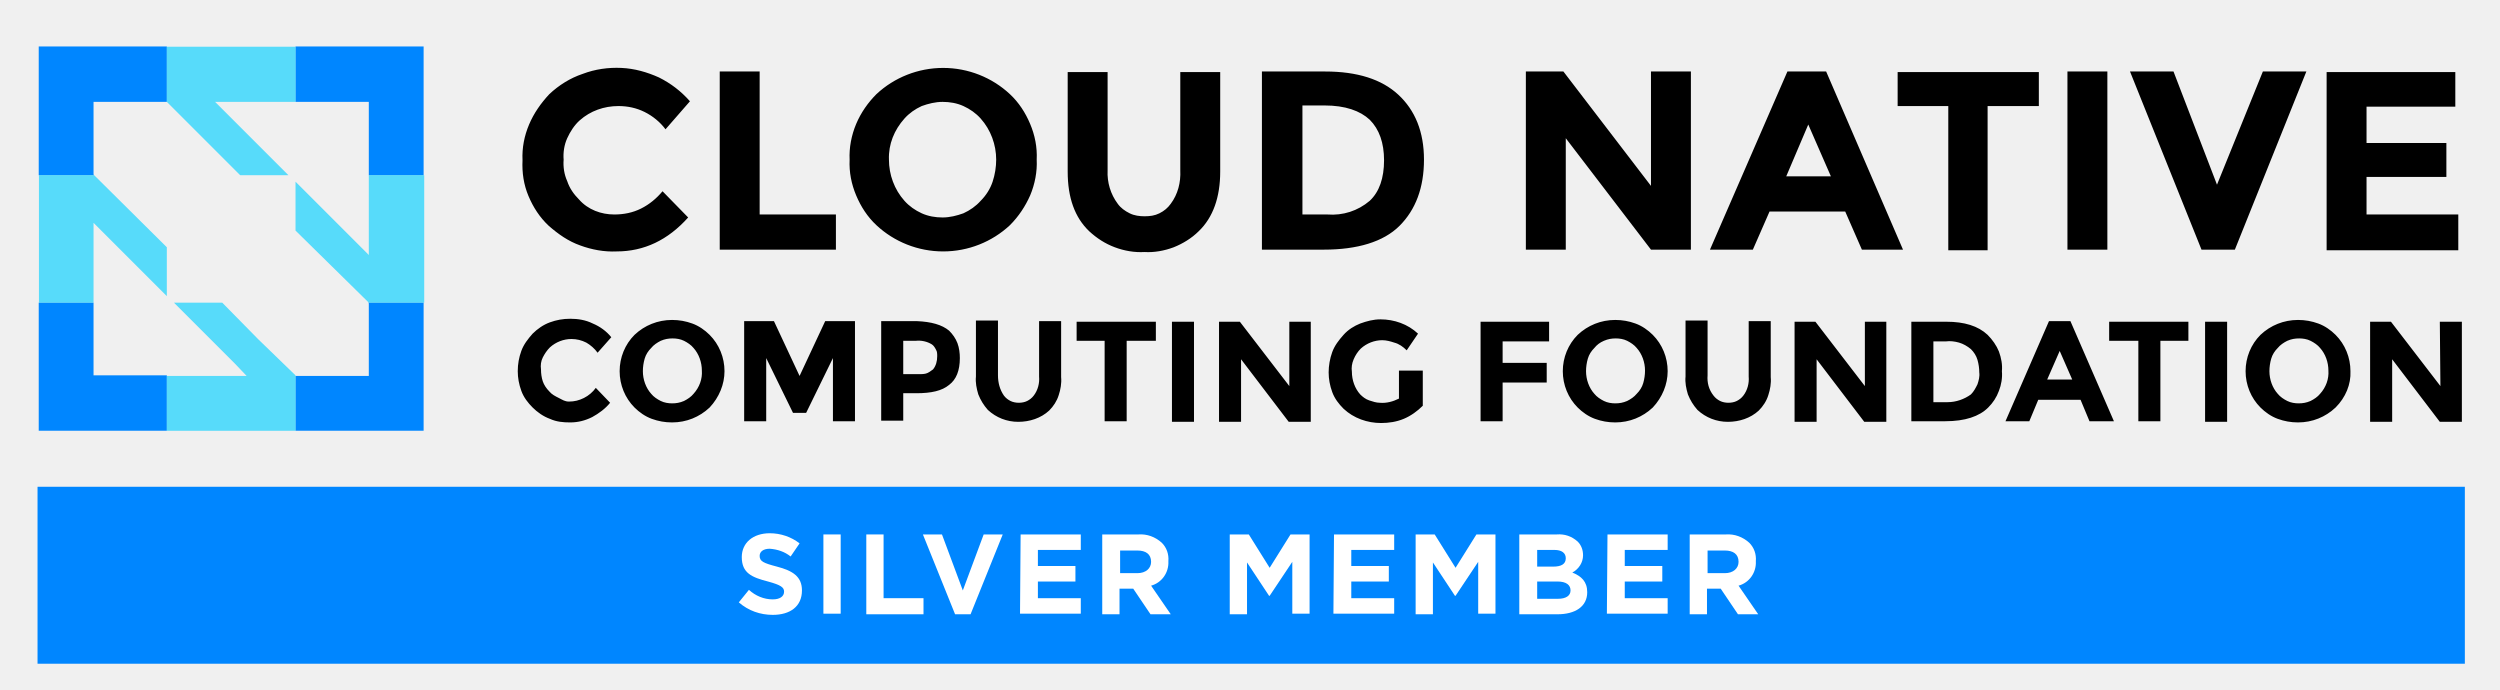
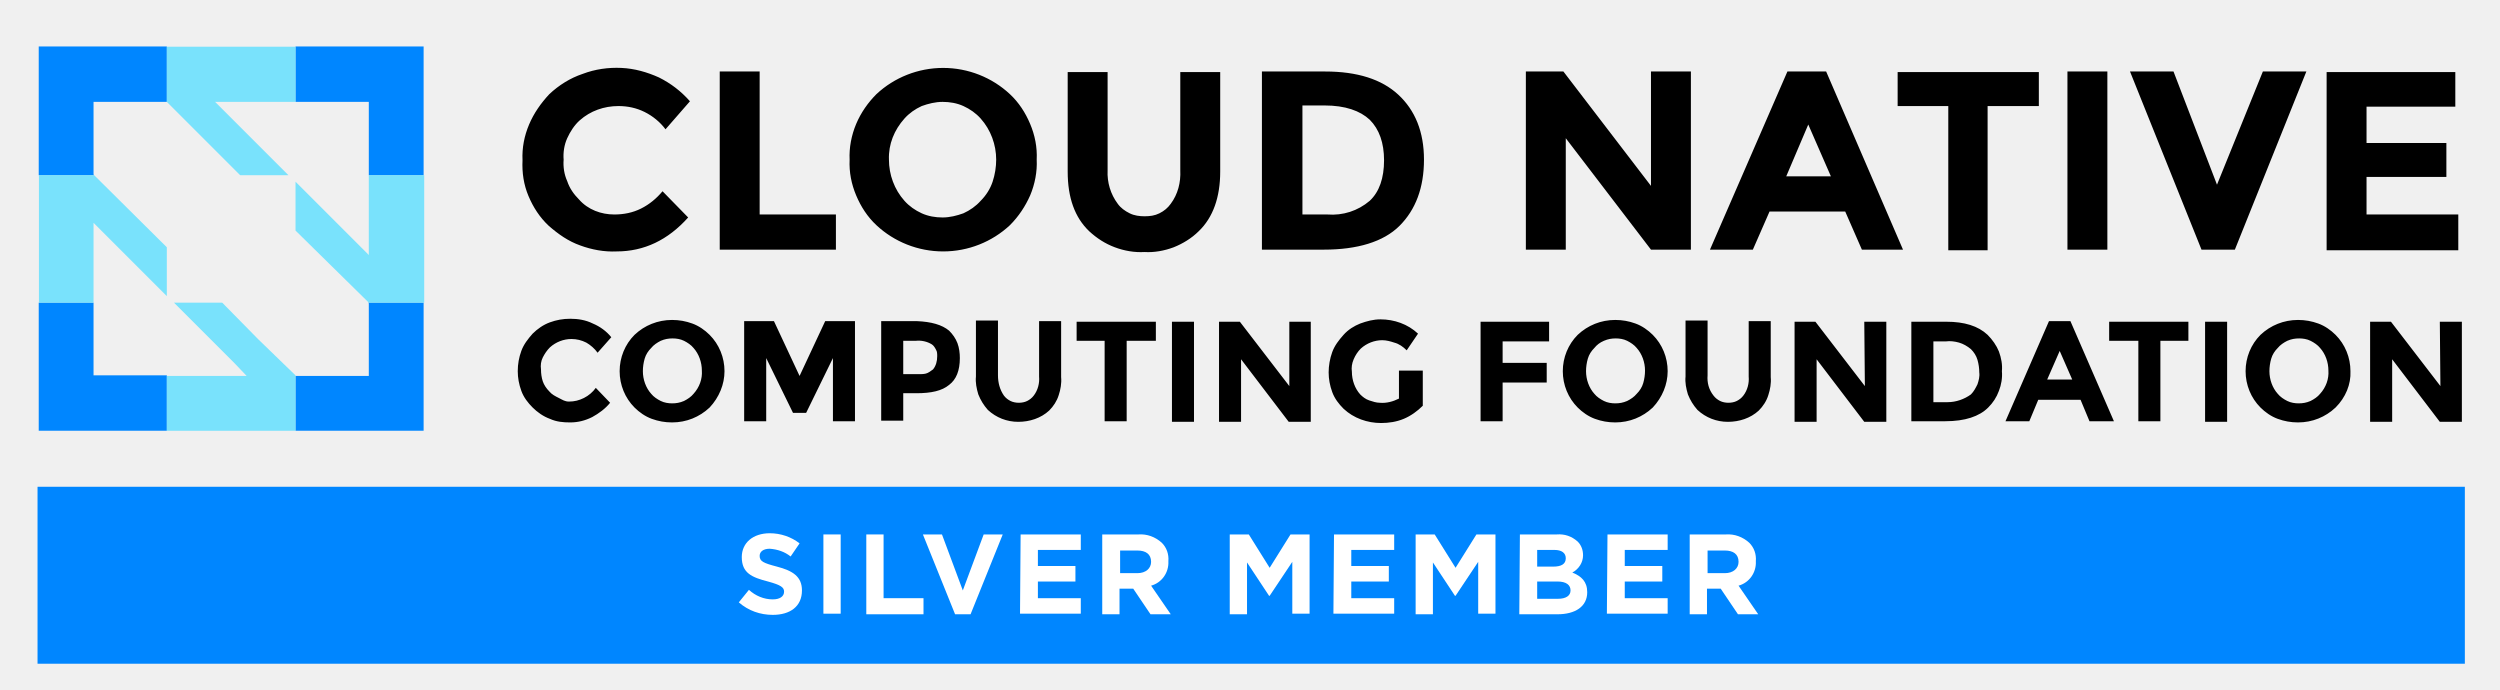
<svg xmlns="http://www.w3.org/2000/svg" xmlns:xlink="http://www.w3.org/1999/xlink" version="1.1" id="Layer_1" x="0px" y="0px" viewBox="0 0 419.6 115.8" style="enable-background:new 0 0 419.6 115.8;" xml:space="preserve">
  <style type="text/css">
	.st0{fill:#0086FF;}
	.st1{fill:#FFFFFF;}
- 	.st2{clip-path:url(#SVGID_00000083066189558888501130000011770138357611045819_);}
- 	.st3{opacity:0.8;}
- 	.st4{opacity:0.8;fill:#00CEFF;enable-background:new    ;}
+ 	.st2{clip-path:url(#SVGID_00000090978904931842240640000017035429451101235867_);}
+ 	.st3{opacity:0.8;fill:#5BDFFF;enable-background:new    ;}
</style>
  <rect x="6.3" y="81.7" class="st0" width="407.4" height="29.7" />
-   <path class="st1" d="M124,101.1l1.7-2.1c1.1,1,2.5,1.6,4,1.6c1.2,0,1.9-0.5,1.9-1.3v0c0-0.7-0.5-1.1-2.7-1.7  c-2.7-0.7-4.4-1.4-4.4-4.1v0c0-2.4,1.9-4,4.7-4c1.8,0,3.6,0.6,5,1.7l-1.5,2.2c-1-0.8-2.2-1.2-3.5-1.3c-1.1,0-1.7,0.5-1.7,1.2v0  c0,0.9,0.6,1.2,2.9,1.8c2.7,0.7,4.2,1.7,4.2,4v0c0,2.7-2,4.1-4.9,4.1C127.6,103.2,125.6,102.5,124,101.1z" />
+   <path class="st1" d="M124,101.1l1.7-2.1c1.1,1,2.5,1.6,4,1.6c1.2,0,1.9-0.5,1.9-1.3l0,0c0-0.7-0.5-1.1-2.7-1.7  c-2.7-0.7-4.4-1.4-4.4-4.1l0,0c0-2.4,1.9-4,4.7-4c1.8,0,3.6,0.6,5,1.7l-1.5,2.2c-1-0.8-2.2-1.2-3.5-1.3c-1.1,0-1.7,0.5-1.7,1.2l0,0  c0,0.9,0.6,1.2,2.9,1.8c2.7,0.7,4.2,1.7,4.2,4l0,0c0,2.7-2,4.1-4.9,4.1C127.6,103.2,125.6,102.5,124,101.1z" />
  <path class="st1" d="M138.2,89.7h2.9V103h-2.9V89.7z" />
-   <path class="st1" d="M145.4,89.7h2.9v10.7h6.7v2.7h-9.6V89.7z" />
+   <path class="st1" d="M145.4,89.7h2.9v10.7h6.7v2.7h-9.6L145.4,89.7L145.4,89.7z" />
  <path class="st1" d="M154.9,89.7h3.2l3.5,9.4l3.5-9.4h3.2l-5.4,13.4h-2.6L154.9,89.7z" />
  <path class="st1" d="M171.3,89.7h10.1v2.6h-7.2V95h6.3v2.6h-6.3v2.8h7.2v2.6h-10.2L171.3,89.7z" />
-   <path class="st1" d="M185,89.7h6.1c1.4-0.1,2.8,0.4,3.9,1.4c0.8,0.8,1.2,1.9,1.1,3.1v0c0.1,1.9-1.1,3.6-2.9,4.1l3.3,4.8h-3.4  l-2.9-4.3h-2.3v4.3H185L185,89.7z M190.9,96.2c1.4,0,2.3-0.8,2.3-1.9v0c0-1.3-0.9-1.9-2.3-1.9h-2.9v3.8L190.9,96.2z" />
+   <path class="st1" d="M185,89.7h6.1c1.4-0.1,2.8,0.4,3.9,1.4c0.8,0.8,1.2,1.9,1.1,3.1l0,0c0.1,1.9-1.1,3.6-2.9,4.1l3.3,4.8h-3.4  l-2.9-4.3h-2.3v4.3H185V89.7z M190.9,96.2c1.4,0,2.3-0.8,2.3-1.9l0,0c0-1.3-0.9-1.9-2.3-1.9H188v3.8H190.9z" />
  <path class="st1" d="M206.4,89.7h3.2l3.5,5.6l3.5-5.6h3.2V103h-2.9v-8.7l-3.8,5.7H213l-3.7-5.6v8.7h-2.9L206.4,89.7z" />
  <path class="st1" d="M223.9,89.7H234v2.6h-7.2V95h6.3v2.6h-6.3v2.8h7.2v2.6h-10.2L223.9,89.7z" />
-   <path class="st1" d="M237.6,89.7h3.2l3.5,5.6l3.5-5.6h3.2V103h-2.9v-8.7l-3.8,5.7h-0.1l-3.7-5.6v8.7h-2.9L237.6,89.7z" />
-   <path class="st1" d="M255.1,89.7h6.2c1.3-0.1,2.5,0.3,3.5,1.2c0.6,0.6,0.9,1.4,0.9,2.3v0c0,1.2-0.7,2.3-1.8,2.9  c1.5,0.6,2.5,1.5,2.5,3.3v0c0,2.4-2,3.7-5,3.7h-6.4V89.7z M260.7,95.1c1.3,0,2.1-0.4,2.1-1.4v0c0-0.9-0.7-1.4-1.9-1.4H258v2.8  L260.7,95.1z M261.5,100.5c1.3,0,2.1-0.5,2.1-1.4v0c0-0.9-0.7-1.5-2.2-1.5H258v2.9H261.5z" />
+   <path class="st1" d="M237.6,89.7h3.2l3.5,5.6l3.5-5.6h3.2V103h-2.9v-8.7l-3.8,5.7h-0.1l-3.7-5.6v8.7h-2.9V89.7z" />
+   <path class="st1" d="M255.1,89.7h6.2c1.3-0.1,2.5,0.3,3.5,1.2c0.6,0.6,0.9,1.4,0.9,2.3l0,0c0,1.2-0.7,2.3-1.8,2.9  c1.5,0.6,2.5,1.5,2.5,3.3l0,0c0,2.4-2,3.7-5,3.7H255L255.1,89.7L255.1,89.7z M260.7,95.1c1.3,0,2.1-0.4,2.1-1.4l0,0  c0-0.9-0.7-1.4-1.9-1.4H258v2.8H260.7z M261.5,100.5c1.3,0,2.1-0.5,2.1-1.4l0,0c0-0.9-0.7-1.5-2.2-1.5H258v2.9H261.5z" />
  <path class="st1" d="M269.8,89.7h10.1v2.6h-7.2V95h6.3v2.6h-6.3v2.8h7.2v2.6h-10.2L269.8,89.7z" />
-   <path class="st1" d="M283.6,89.7h6.1c1.4-0.1,2.8,0.4,3.9,1.4c0.8,0.8,1.2,1.9,1.1,3.1v0c0.1,1.9-1.1,3.6-2.9,4.1l3.3,4.8h-3.4  l-2.9-4.3h-2.3v4.3h-2.9V89.7z M289.5,96.2c1.4,0,2.3-0.8,2.3-1.9v0c0-1.3-0.9-1.9-2.3-1.9h-2.9v3.8L289.5,96.2z" />
+   <path class="st1" d="M283.6,89.7h6.1c1.4-0.1,2.8,0.4,3.9,1.4c0.8,0.8,1.2,1.9,1.1,3.1l0,0c0.1,1.9-1.1,3.6-2.9,4.1l3.3,4.8h-3.4  l-2.9-4.3h-2.3v4.3h-2.9L283.6,89.7L283.6,89.7z M289.5,96.2c1.4,0,2.3-0.8,2.3-1.9l0,0c0-1.3-0.9-1.9-2.3-1.9h-2.9v3.8H289.5z" />
  <g>
    <g>
-       <defs>
-         <rect id="SVGID_1_" x="6.5" y="7.8" width="406.7" height="64.5" />
-       </defs>
-       <clipPath id="SVGID_00000010295296317917625980000004529587151441020322_">
-         <use xlink:href="#SVGID_1_" style="overflow:visible;" />
-       </clipPath>
-       <g style="clip-path:url(#SVGID_00000010295296317917625980000004529587151441020322_);">
-         <path d="M103.1,36c1.6,0,3.1-0.3,4.5-1c1.4-0.7,2.6-1.7,3.6-2.9l4.3,4.4c-3.4,3.8-7.4,5.7-12,5.7c-2.1,0.1-4.2-0.3-6.1-1     c-2-0.7-3.7-1.9-5.3-3.3c-1.5-1.4-2.6-3.1-3.4-5c-0.8-1.9-1.1-3.9-1-6c-0.1-2.1,0.3-4.1,1.1-6c0.8-1.9,2-3.6,3.4-5.1     c1.6-1.5,3.5-2.7,5.6-3.4c2.1-0.8,4.3-1.1,6.5-1c2.2,0.1,4.3,0.7,6.3,1.6c2,1,3.7,2.3,5.2,4l-4.1,4.7c-0.9-1.2-2.1-2.2-3.5-2.9     c-1.4-0.7-2.9-1-4.4-1c-2.4,0-4.7,0.8-6.5,2.4c-0.9,0.8-1.6,1.9-2.1,3c-0.5,1.1-0.7,2.4-0.6,3.6c-0.1,1.2,0.1,2.5,0.6,3.6     c0.4,1.2,1.1,2.2,2,3.1C98.7,35.2,100.9,36,103.1,36z M120.8,41.9V12h6.7v24h12.8v5.9H120.8z M169.5,37.8c-3,2.8-7,4.4-11.2,4.4     s-8.2-1.6-11.2-4.4c-1.5-1.4-2.6-3.1-3.4-5c-0.8-1.9-1.2-3.9-1.1-6c-0.1-2,0.3-4.1,1.1-6c0.8-1.9,2-3.6,3.4-5     c3-2.8,7-4.4,11.2-4.4s8.2,1.6,11.2,4.4c1.5,1.4,2.6,3.1,3.4,5c0.8,1.9,1.2,3.9,1.1,6c0.1,2-0.3,4.1-1.1,6     C172.1,34.6,171,36.3,169.5,37.8z M167.2,26.8c0-2.5-0.9-5-2.6-6.9c-0.8-0.9-1.8-1.6-2.9-2.1c-1.1-0.5-2.3-0.7-3.5-0.7     c-1.2,0-2.4,0.3-3.5,0.7c-1.1,0.5-2.1,1.2-2.9,2.1c-1.7,1.9-2.7,4.3-2.6,6.9c0,2.5,0.9,5,2.6,6.9c0.8,0.9,1.8,1.6,2.9,2.1     c1.1,0.5,2.3,0.7,3.5,0.7c1.2,0,2.4-0.3,3.5-0.7c1.1-0.5,2.1-1.2,2.9-2.1c0.9-0.9,1.6-2,2-3.2C167,29.3,167.2,28,167.2,26.8z      M187.6,34.2c0.5,0.7,1.2,1.2,2,1.6c0.8,0.4,1.7,0.5,2.5,0.5c0.9,0,1.7-0.1,2.5-0.5c0.8-0.4,1.4-0.9,1.9-1.6     c1.2-1.6,1.7-3.6,1.6-5.6V12.1h6.7v16.7c0,4.3-1.2,7.7-3.6,10c-1.2,1.2-2.7,2.1-4.2,2.7c-1.6,0.6-3.3,0.9-4.9,0.8     c-1.7,0.1-3.4-0.2-5-0.8c-1.6-0.6-3-1.5-4.3-2.7c-2.4-2.3-3.6-5.6-3.6-10V12.1h6.7v16.5C185.8,30.6,186.4,32.6,187.6,34.2z      M234.7,15.9c2.8,2.6,4.3,6.2,4.3,10.9s-1.4,8.4-4.1,11.1c-2.7,2.7-7.1,4-12.7,4h-10.4V12h10.6C227.8,12,231.9,13.3,234.7,15.9z      M229.9,33.7c1.6-1.5,2.4-3.8,2.4-6.8c0-2.9-0.8-5.2-2.4-6.8c-1.6-1.5-4.1-2.4-7.6-2.4h-3.7V36h4.2     C225.4,36.2,227.9,35.4,229.9,33.7z M277.1,12h6.7v29.9h-6.7l-14.3-18.7v18.7h-6.7V12h6.3l14.7,19.2V12z M312.5,41.9l-2.8-6.4     H297l-2.8,6.4h-7.2L300,12h6.5l12.9,29.9H312.5z M303.5,20.9l-3.7,8.7h7.5L303.5,20.9z M333.6,17.8V42H327V17.8h-8.5v-5.7h23.7     v5.7H333.6z M347,12h6.7v29.9H347V12z M372.1,31l7.7-19h7.3l-12,29.9h-5.6l-12-29.9h7.3L372.1,31z M412.1,12v5.9h-14.9v6.1h13.4     v5.7h-13.4V36h15.4V42h-22.1V12.1h21.6V12z M95.5,67.4c0.9,0,1.7-0.2,2.5-0.6c0.8-0.4,1.5-1,2-1.7l2.4,2.5c-0.8,1-1.9,1.8-3,2.4     c-1.2,0.6-2.4,0.9-3.7,0.9c-1.2,0-2.3-0.1-3.4-0.6c-1.1-0.4-2.1-1.1-2.9-1.9c-0.8-0.8-1.5-1.7-1.9-2.8c-0.4-1.1-0.6-2.2-0.6-3.3     c0-1.2,0.2-2.3,0.6-3.4c0.4-1.1,1.1-2,1.9-2.9c0.8-0.8,1.8-1.5,2.9-1.9c1.1-0.4,2.2-0.6,3.4-0.6c1.3,0,2.6,0.2,3.8,0.8     c1.2,0.5,2.3,1.3,3.1,2.3l-2.3,2.6c-0.5-0.7-1.2-1.3-1.9-1.7c-0.8-0.4-1.6-0.6-2.5-0.6c-1.3,0-2.6,0.5-3.6,1.4     c-0.5,0.5-0.9,1.1-1.2,1.7c-0.3,0.6-0.4,1.3-0.3,2c0,0.7,0.1,1.4,0.3,2c0.2,0.6,0.6,1.2,1.1,1.7c0.4,0.5,1,0.8,1.6,1.1     S94.8,67.4,95.5,67.4z M119.1,68.4c-1.7,1.6-3.9,2.5-6.3,2.5c-1.2,0-2.3-0.2-3.4-0.6c-1.1-0.4-2.1-1.1-2.9-1.9     c-1.6-1.6-2.5-3.8-2.5-6.1c0-2.3,0.9-4.5,2.5-6.1c1.7-1.6,3.9-2.5,6.3-2.5c1.2,0,2.3,0.2,3.4,0.6c1.1,0.4,2.1,1.1,2.9,1.9     c1.6,1.6,2.5,3.8,2.5,6.1C121.6,64.5,120.7,66.7,119.1,68.4z M117.8,62.2c0-1.4-0.5-2.8-1.4-3.8c-0.4-0.5-1-0.9-1.6-1.2     c-0.6-0.3-1.3-0.4-1.9-0.4c-0.7,0-1.3,0.1-2,0.4c-0.6,0.3-1.2,0.7-1.6,1.2c-0.5,0.5-0.9,1.1-1.1,1.8c-0.2,0.7-0.3,1.4-0.3,2.1     c0,1.4,0.5,2.8,1.4,3.8c0.4,0.5,1,0.9,1.6,1.2c0.6,0.3,1.3,0.4,1.9,0.4c0.7,0,1.3-0.1,2-0.4c0.6-0.3,1.2-0.7,1.6-1.2     C117.4,65,117.9,63.6,117.8,62.2z M139.8,60.1l-4.5,9.2h-2.2l-4.5-9.2v10.6h-3.7V53.9h5l4.3,9.2l4.3-9.2h5v16.8h-3.7V60.1z      M159.3,55.5c0.6,0.6,1.1,1.3,1.4,2.1c0.3,0.8,0.4,1.7,0.4,2.5c0,2.1-0.6,3.6-1.8,4.5c-1.2,1-3,1.4-5.5,1.4h-2.2v4.6h-3.7V53.9h6     C156.3,54,158.1,54.5,159.3,55.5z M156.6,62c0.5-0.6,0.7-1.4,0.7-2.2c0-0.4,0-0.8-0.2-1.1c-0.2-0.4-0.4-0.7-0.7-0.9     c-0.8-0.5-1.8-0.7-2.7-0.6h-2.1v5.6h2.5c0.5,0,0.9,0,1.3-0.1C155.8,62.6,156.2,62.3,156.6,62z M168.5,66.4     c0.3,0.4,0.7,0.7,1.1,0.9c0.4,0.2,0.9,0.3,1.4,0.3c0.5,0,1-0.1,1.4-0.3c0.4-0.2,0.8-0.5,1.1-0.9c0.7-0.9,1-2.1,0.9-3.2v-9.3h3.7     v9.4c0.1,1-0.1,2.1-0.4,3c-0.3,1-0.9,1.9-1.6,2.6c-1.4,1.3-3.3,1.9-5.2,1.9c-1.9,0-3.7-0.7-5.1-2c-0.7-0.8-1.2-1.6-1.6-2.6     c-0.3-1-0.5-2-0.4-3v-9.4h3.7V63C167.5,64.2,167.8,65.4,168.5,66.4z M189.1,57.2v13.5h-3.7V57.2h-4.7V54H194v3.2H189.1z      M196.7,54h3.7v16.8h-3.7V54z M216.3,54h3.7v16.8h-3.7l-8-10.5v10.5h-3.7V54h3.5l8.3,10.8V54H216.3z M235.1,62.2h3.7v5.9     c-0.9,0.9-2,1.7-3.2,2.2c-1.2,0.5-2.5,0.7-3.8,0.7c-2.3,0-4.6-0.8-6.3-2.4c-0.8-0.8-1.5-1.7-1.9-2.8c-0.4-1.1-0.6-2.2-0.6-3.3     c0-1.1,0.2-2.3,0.6-3.4c0.4-1.1,1.1-2,1.9-2.9s1.8-1.5,2.8-1.9c1.1-0.4,2.2-0.7,3.4-0.7c2.3,0,4.6,0.8,6.3,2.4l-1.9,2.8     c-0.6-0.6-1.3-1.1-2.1-1.3c-0.6-0.2-1.3-0.4-2-0.4c-1.3,0-2.6,0.5-3.6,1.4c-0.5,0.5-0.9,1.1-1.2,1.8c-0.3,0.7-0.4,1.4-0.3,2.1     c0,1.4,0.5,2.8,1.4,3.8c0.4,0.4,0.9,0.8,1.5,1s1.2,0.4,1.8,0.4c1.1,0.1,2.2-0.2,3.2-0.7v-4.7H235.1z M260,54v3.3h-7.8v3.6h7.4     v3.3h-7.4v6.5h-3.7V54H260z M277.4,68.4c-1.7,1.6-3.9,2.5-6.3,2.5c-1.2,0-2.3-0.2-3.4-0.6s-2.1-1.1-2.9-1.9     c-1.6-1.6-2.5-3.8-2.5-6.1c0-2.3,0.9-4.5,2.5-6.1c1.7-1.6,3.9-2.5,6.3-2.5c1.2,0,2.3,0.2,3.4,0.6c1.1,0.4,2.1,1.1,2.9,1.9     c1.6,1.6,2.5,3.8,2.5,6.1C279.9,64.5,279,66.7,277.4,68.4z M276.1,62.2c0-1.4-0.5-2.8-1.4-3.8c-0.4-0.5-1-0.9-1.6-1.2     c-0.6-0.3-1.3-0.4-1.9-0.4c-0.7,0-1.3,0.1-2,0.4s-1.2,0.7-1.6,1.2c-0.5,0.5-0.9,1.1-1.1,1.8c-0.2,0.7-0.3,1.4-0.3,2.1     c0,1.4,0.5,2.8,1.4,3.8c0.4,0.5,1,0.9,1.6,1.2c0.6,0.3,1.3,0.4,1.9,0.4c0.7,0,1.3-0.1,2-0.4c0.6-0.3,1.2-0.7,1.6-1.2     c0.5-0.5,0.9-1.1,1.1-1.8C276,63.6,276.1,62.9,276.1,62.2z M287.6,66.4c0.3,0.4,0.7,0.7,1.1,0.9c0.4,0.2,0.9,0.3,1.4,0.3     s1-0.1,1.4-0.3c0.4-0.2,0.8-0.5,1.1-0.9c0.7-0.9,1-2.1,0.9-3.2v-9.3h3.7v9.4c0.1,1-0.1,2.1-0.4,3c-0.3,1-0.9,1.9-1.6,2.6     c-1.4,1.3-3.3,1.9-5.2,1.9c-1.9,0-3.7-0.7-5.1-2c-0.7-0.8-1.2-1.6-1.6-2.6c-0.3-1-0.5-2-0.4-3v-9.4h3.7V63     C286.5,64.2,286.8,65.4,287.6,66.4z M312.9,54h3.7v16.8h-3.7l-8-10.5v10.5h-3.7V54h3.5l8.3,10.8V54H312.9z M333.6,56.2     c0.8,0.8,1.5,1.8,1.9,2.8c0.4,1.1,0.6,2.2,0.5,3.3c0.1,1.1-0.1,2.3-0.5,3.3c-0.4,1.1-1,2-1.8,2.8c-1.5,1.5-3.9,2.3-7.2,2.3h-5.7     V54h5.9C329.7,54,332,54.7,333.6,56.2z M330.8,66.2c0.5-0.5,0.8-1.1,1.1-1.7c0.2-0.6,0.4-1.3,0.3-2c0-0.7-0.1-1.4-0.3-2.1     c-0.2-0.7-0.6-1.3-1.1-1.8c-0.6-0.5-1.3-0.9-2-1.1c-0.7-0.2-1.5-0.3-2.2-0.2h-2.1v10.2h2.4C328.3,67.5,329.7,67,330.8,66.2z      M350.7,70.7l-1.5-3.6h-7.1l-1.5,3.6h-4l7.3-16.8h3.6l7.3,16.8H350.7z M345.7,58.9l-2.1,4.8h4.2L345.7,58.9z M362.6,57.2v13.5     h-3.7V57.2H354V54h13.3v3.2H362.6z M370.1,54h3.7v16.8h-3.7V54z M392,68.4c-1.7,1.6-3.9,2.5-6.3,2.5c-1.2,0-2.3-0.2-3.4-0.6     s-2.1-1.1-2.9-1.9c-1.6-1.6-2.5-3.8-2.5-6.1c0-2.3,0.9-4.5,2.5-6.1c1.7-1.6,3.9-2.5,6.3-2.5c1.2,0,2.3,0.2,3.4,0.6     c1.1,0.4,2.1,1.1,2.9,1.9c1.6,1.6,2.5,3.8,2.5,6.1C394.6,64.5,393.7,66.7,392,68.4z M390.8,62.2c0-1.4-0.5-2.8-1.4-3.8     c-0.4-0.5-1-0.9-1.6-1.2c-0.6-0.3-1.3-0.4-1.9-0.4c-0.7,0-1.3,0.1-2,0.4c-0.6,0.3-1.2,0.7-1.6,1.2c-0.5,0.5-0.9,1.1-1.1,1.8     c-0.2,0.7-0.3,1.4-0.3,2.1c0,1.4,0.5,2.8,1.4,3.8c0.4,0.5,1,0.9,1.6,1.2c0.6,0.3,1.3,0.4,1.9,0.4c0.7,0,1.3-0.1,2-0.4     c0.6-0.3,1.2-0.7,1.6-1.2C390.4,65,390.9,63.6,390.8,62.2z M409.5,54h3.7v16.8h-3.7l-8-10.5v10.5h-3.7V54h3.5l8.3,10.8L409.5,54z     " />
-         <path class="st0" d="M15.7,50.8H6.5v21.5H28v-9.3H15.7V50.8z M61.9,50.9v12.2H49.6v9.3h21.5V50.8h-9.3L61.9,50.9z M6.5,29.4h9.3     l-0.1-0.1V17.1H28V7.8H6.5V29.4z M49.6,7.8v9.3h12.3v12.3h9.2V7.8H49.6z" />
-         <g class="st3">
-           <path class="st4" d="M48.4,29.4L36.1,17.1h13.5V7.8H28v9.3l12.3,12.3H48.4z M37.3,50.8h-8.1L39.4,61l2,2.1H28v9.3h21.6V63      l-6.2-6L37.3,50.8z M61.9,29.4v13.4l-2.1-2.1L49.6,30.5v8.2l6.1,6l6.2,6.1h9.3V29.4H61.9z M28,41.5L15.8,29.4H6.5v21.4h9.2V37.4      L28,49.7V41.5z" />
+       <g>
+         <defs>
+           <rect id="SVGID_1_" x="6.5" y="7.8" width="406.7" height="64.5" />
+         </defs>
+         <clipPath id="SVGID_00000047777471275647831850000003899608778213794206_">
+           <use xlink:href="#SVGID_1_" style="overflow:visible;" />
+         </clipPath>
+         <g style="clip-path:url(#SVGID_00000047777471275647831850000003899608778213794206_);">
+           <path d="M103.1,36c1.6,0,3.1-0.3,4.5-1s2.6-1.7,3.6-2.9l4.3,4.4c-3.4,3.8-7.4,5.7-12,5.7c-2.1,0.1-4.2-0.3-6.1-1      c-2-0.7-3.7-1.9-5.3-3.3c-1.5-1.4-2.6-3.1-3.4-5c-0.8-1.9-1.1-3.9-1-6c-0.1-2.1,0.3-4.1,1.1-6c0.8-1.9,2-3.6,3.4-5.1      c1.6-1.5,3.5-2.7,5.6-3.4c2.1-0.8,4.3-1.1,6.5-1s4.3,0.7,6.3,1.6c2,1,3.7,2.3,5.2,4l-4.1,4.7c-0.9-1.2-2.1-2.2-3.5-2.9      c-1.4-0.7-2.9-1-4.4-1c-2.4,0-4.7,0.8-6.5,2.4c-0.9,0.8-1.6,1.9-2.1,3s-0.7,2.4-0.6,3.6c-0.1,1.2,0.1,2.5,0.6,3.6      c0.4,1.2,1.1,2.2,2,3.1C98.7,35.2,100.9,36,103.1,36z M120.8,41.9V12h6.7v24h12.8v5.9H120.8z M169.5,37.8c-3,2.8-7,4.4-11.2,4.4      s-8.2-1.6-11.2-4.4c-1.5-1.4-2.6-3.1-3.4-5c-0.8-1.9-1.2-3.9-1.1-6c-0.1-2,0.3-4.1,1.1-6s2-3.6,3.4-5c3-2.8,7-4.4,11.2-4.4      s8.2,1.6,11.2,4.4c1.5,1.4,2.6,3.1,3.4,5c0.8,1.9,1.2,3.9,1.1,6c0.1,2-0.3,4.1-1.1,6C172.1,34.6,171,36.3,169.5,37.8z       M167.2,26.8c0-2.5-0.9-5-2.6-6.9c-0.8-0.9-1.8-1.6-2.9-2.1c-1.1-0.5-2.3-0.7-3.5-0.7s-2.4,0.3-3.5,0.7      c-1.1,0.5-2.1,1.2-2.9,2.1c-1.7,1.9-2.7,4.3-2.6,6.9c0,2.5,0.9,5,2.6,6.9c0.8,0.9,1.8,1.6,2.9,2.1c1.1,0.5,2.3,0.7,3.5,0.7      s2.4-0.3,3.5-0.7c1.1-0.5,2.1-1.2,2.9-2.1c0.9-0.9,1.6-2,2-3.2C167,29.3,167.2,28,167.2,26.8z M187.6,34.2      c0.5,0.7,1.2,1.2,2,1.6c0.8,0.4,1.7,0.5,2.5,0.5c0.9,0,1.7-0.1,2.5-0.5s1.4-0.9,1.9-1.6c1.2-1.6,1.7-3.6,1.6-5.6V12.1h6.7v16.7      c0,4.3-1.2,7.7-3.6,10c-1.2,1.2-2.7,2.1-4.2,2.7c-1.6,0.6-3.3,0.9-4.9,0.8c-1.7,0.1-3.4-0.2-5-0.8s-3-1.5-4.3-2.7      c-2.4-2.3-3.6-5.6-3.6-10V12.1h6.7v16.5C185.8,30.6,186.4,32.6,187.6,34.2z M234.7,15.9c2.8,2.6,4.3,6.2,4.3,10.9      s-1.4,8.4-4.1,11.1c-2.7,2.7-7.1,4-12.7,4h-10.4V12h10.6C227.8,12,231.9,13.3,234.7,15.9z M229.9,33.7c1.6-1.5,2.4-3.8,2.4-6.8      c0-2.9-0.8-5.2-2.4-6.8c-1.6-1.5-4.1-2.4-7.6-2.4h-3.7V36h4.2C225.4,36.2,227.9,35.4,229.9,33.7z M277.1,12h6.7v29.9h-6.7      l-14.3-18.7v18.7h-6.7V12h6.3l14.7,19.2V12z M312.5,41.9l-2.8-6.4H297l-2.8,6.4H287L300,12h6.5l12.9,29.9H312.5z M303.5,20.9      l-3.7,8.7h7.5L303.5,20.9z M333.6,17.8V42H327V17.8h-8.5v-5.7h23.7v5.7H333.6z M347,12h6.7v29.9H347V12z M372.1,31l7.7-19h7.3      l-12,29.9h-5.6l-12-29.9h7.3L372.1,31z M412.1,12v5.9h-14.9V24h13.4v5.7h-13.4V36h15.4v6h-22.1V12.1h21.6V12z M95.5,67.4      c0.9,0,1.7-0.2,2.5-0.6s1.5-1,2-1.7l2.4,2.5c-0.8,1-1.9,1.8-3,2.4c-1.2,0.6-2.4,0.9-3.7,0.9c-1.2,0-2.3-0.1-3.4-0.6      c-1.1-0.4-2.1-1.1-2.9-1.9s-1.5-1.7-1.9-2.8c-0.4-1.1-0.6-2.2-0.6-3.3c0-1.2,0.2-2.3,0.6-3.4c0.4-1.1,1.1-2,1.9-2.9      c0.8-0.8,1.8-1.5,2.9-1.9s2.2-0.6,3.4-0.6c1.3,0,2.6,0.2,3.8,0.8c1.2,0.5,2.3,1.3,3.1,2.3l-2.3,2.6c-0.5-0.7-1.2-1.3-1.9-1.7      c-0.8-0.4-1.6-0.6-2.5-0.6c-1.3,0-2.6,0.5-3.6,1.4c-0.5,0.5-0.9,1.1-1.2,1.7c-0.3,0.6-0.4,1.3-0.3,2c0,0.7,0.1,1.4,0.3,2      c0.2,0.6,0.6,1.2,1.1,1.7c0.4,0.5,1,0.8,1.6,1.1S94.8,67.4,95.5,67.4z M119.1,68.4c-1.7,1.6-3.9,2.5-6.3,2.5      c-1.2,0-2.3-0.2-3.4-0.6s-2.1-1.1-2.9-1.9c-1.6-1.6-2.5-3.8-2.5-6.1c0-2.3,0.9-4.5,2.5-6.1c1.7-1.6,3.9-2.5,6.3-2.5      c1.2,0,2.3,0.2,3.4,0.6c1.1,0.4,2.1,1.1,2.9,1.9c1.6,1.6,2.5,3.8,2.5,6.1C121.6,64.5,120.7,66.7,119.1,68.4z M117.8,62.2      c0-1.4-0.5-2.8-1.4-3.8c-0.4-0.5-1-0.9-1.6-1.2s-1.3-0.4-1.9-0.4c-0.7,0-1.3,0.1-2,0.4c-0.6,0.3-1.2,0.7-1.6,1.2      c-0.5,0.5-0.9,1.1-1.1,1.8s-0.3,1.4-0.3,2.1c0,1.4,0.5,2.8,1.4,3.8c0.4,0.5,1,0.9,1.6,1.2c0.6,0.3,1.3,0.4,1.9,0.4      c0.7,0,1.3-0.1,2-0.4c0.6-0.3,1.2-0.7,1.6-1.2C117.4,65,117.9,63.6,117.8,62.2z M139.8,60.1l-4.5,9.2h-2.2l-4.5-9.2v10.6h-3.7      V53.9h5l4.3,9.2l4.3-9.2h5v16.8h-3.7L139.8,60.1L139.8,60.1z M159.3,55.5c0.6,0.6,1.1,1.3,1.4,2.1c0.3,0.8,0.4,1.7,0.4,2.5      c0,2.1-0.6,3.6-1.8,4.5c-1.2,1-3,1.4-5.5,1.4h-2.2v4.6h-3.7V53.9h6C156.3,54,158.1,54.5,159.3,55.5z M156.6,62      c0.5-0.6,0.7-1.4,0.7-2.2c0-0.4,0-0.8-0.2-1.1c-0.2-0.4-0.4-0.7-0.7-0.9c-0.8-0.5-1.8-0.7-2.7-0.6h-2.1v5.6h2.5      c0.5,0,0.9,0,1.3-0.1C155.8,62.6,156.2,62.3,156.6,62z M168.5,66.4c0.3,0.4,0.7,0.7,1.1,0.9c0.4,0.2,0.9,0.3,1.4,0.3      s1-0.1,1.4-0.3c0.4-0.2,0.8-0.5,1.1-0.9c0.7-0.9,1-2.1,0.9-3.2v-9.3h3.7v9.4c0.1,1-0.1,2.1-0.4,3c-0.3,1-0.9,1.9-1.6,2.6      c-1.4,1.3-3.3,1.9-5.2,1.9s-3.7-0.7-5.1-2c-0.7-0.8-1.2-1.6-1.6-2.6c-0.3-1-0.5-2-0.4-3v-9.4h3.7V63      C167.5,64.2,167.8,65.4,168.5,66.4z M189.1,57.2v13.5h-3.7V57.2h-4.7V54H194v3.2H189.1z M196.7,54h3.7v16.8h-3.7V54z M216.3,54      h3.7v16.8h-3.7l-8-10.5v10.5h-3.7V54h3.5l8.3,10.8V54H216.3z M235.1,62.2h3.7v5.9c-0.9,0.9-2,1.7-3.2,2.2s-2.5,0.7-3.8,0.7      c-2.3,0-4.6-0.8-6.3-2.4c-0.8-0.8-1.5-1.7-1.9-2.8c-0.4-1.1-0.6-2.2-0.6-3.3s0.2-2.3,0.6-3.4c0.4-1.1,1.1-2,1.9-2.9      s1.8-1.5,2.8-1.9c1.1-0.4,2.2-0.7,3.4-0.7c2.3,0,4.6,0.8,6.3,2.4l-1.9,2.8c-0.6-0.6-1.3-1.1-2.1-1.3c-0.6-0.2-1.3-0.4-2-0.4      c-1.3,0-2.6,0.5-3.6,1.4c-0.5,0.5-0.9,1.1-1.2,1.8s-0.4,1.4-0.3,2.1c0,1.4,0.5,2.8,1.4,3.8c0.4,0.4,0.9,0.8,1.5,1      s1.2,0.4,1.8,0.4c1.1,0.1,2.2-0.2,3.2-0.7v-4.7L235.1,62.2L235.1,62.2z M260,54v3.3h-7.8v3.6h7.4v3.3h-7.4v6.5h-3.7V54H260z       M277.4,68.4c-1.7,1.6-3.9,2.5-6.3,2.5c-1.2,0-2.3-0.2-3.4-0.6s-2.1-1.1-2.9-1.9c-1.6-1.6-2.5-3.8-2.5-6.1      c0-2.3,0.9-4.5,2.5-6.1c1.7-1.6,3.9-2.5,6.3-2.5c1.2,0,2.3,0.2,3.4,0.6c1.1,0.4,2.1,1.1,2.9,1.9c1.6,1.6,2.5,3.8,2.5,6.1      C279.9,64.5,279,66.7,277.4,68.4z M276.1,62.2c0-1.4-0.5-2.8-1.4-3.8c-0.4-0.5-1-0.9-1.6-1.2s-1.3-0.4-1.9-0.4      c-0.7,0-1.3,0.1-2,0.4s-1.2,0.7-1.6,1.2c-0.5,0.5-0.9,1.1-1.1,1.8s-0.3,1.4-0.3,2.1c0,1.4,0.5,2.8,1.4,3.8      c0.4,0.5,1,0.9,1.6,1.2c0.6,0.3,1.3,0.4,1.9,0.4c0.7,0,1.3-0.1,2-0.4c0.6-0.3,1.2-0.7,1.6-1.2c0.5-0.5,0.9-1.1,1.1-1.8      C276,63.6,276.1,62.9,276.1,62.2z M287.6,66.4c0.3,0.4,0.7,0.7,1.1,0.9c0.4,0.2,0.9,0.3,1.4,0.3s1-0.1,1.4-0.3      c0.4-0.2,0.8-0.5,1.1-0.9c0.7-0.9,1-2.1,0.9-3.2v-9.3h3.7v9.4c0.1,1-0.1,2.1-0.4,3c-0.3,1-0.9,1.9-1.6,2.6      c-1.4,1.3-3.3,1.9-5.2,1.9c-1.9,0-3.7-0.7-5.1-2c-0.7-0.8-1.2-1.6-1.6-2.6c-0.3-1-0.5-2-0.4-3v-9.4h3.7V63      C286.5,64.2,286.8,65.4,287.6,66.4z M312.9,54h3.7v16.8h-3.7l-8-10.5v10.5h-3.7V54h3.5l8.3,10.8L312.9,54L312.9,54z M333.6,56.2      c0.8,0.8,1.5,1.8,1.9,2.8c0.4,1.1,0.6,2.2,0.5,3.3c0.1,1.1-0.1,2.3-0.5,3.3c-0.4,1.1-1,2-1.8,2.8c-1.5,1.5-3.9,2.3-7.2,2.3h-5.7      V54h5.9C329.7,54,332,54.7,333.6,56.2z M330.8,66.2c0.5-0.5,0.8-1.1,1.1-1.7c0.2-0.6,0.4-1.3,0.3-2c0-0.7-0.1-1.4-0.3-2.1      c-0.2-0.7-0.6-1.3-1.1-1.8c-0.6-0.5-1.3-0.9-2-1.1c-0.7-0.2-1.5-0.3-2.2-0.2h-2.1v10.2h2.4C328.3,67.5,329.7,67,330.8,66.2z       M350.7,70.7l-1.5-3.6h-7.1l-1.5,3.6h-4l7.3-16.8h3.6l7.3,16.8H350.7z M345.7,58.9l-2.1,4.8h4.2L345.7,58.9z M362.6,57.2v13.5      h-3.7V57.2H354V54h13.3v3.2H362.6z M370.1,54h3.7v16.8h-3.7V54z M392,68.4c-1.7,1.6-3.9,2.5-6.3,2.5c-1.2,0-2.3-0.2-3.4-0.6      s-2.1-1.1-2.9-1.9c-1.6-1.6-2.5-3.8-2.5-6.1c0-2.3,0.9-4.5,2.5-6.1c1.7-1.6,3.9-2.5,6.3-2.5c1.2,0,2.3,0.2,3.4,0.6      c1.1,0.4,2.1,1.1,2.9,1.9c1.6,1.6,2.5,3.8,2.5,6.1C394.6,64.5,393.7,66.7,392,68.4z M390.8,62.2c0-1.4-0.5-2.8-1.4-3.8      c-0.4-0.5-1-0.9-1.6-1.2s-1.3-0.4-1.9-0.4c-0.7,0-1.3,0.1-2,0.4c-0.6,0.3-1.2,0.7-1.6,1.2c-0.5,0.5-0.9,1.1-1.1,1.8      s-0.3,1.4-0.3,2.1c0,1.4,0.5,2.8,1.4,3.8c0.4,0.5,1,0.9,1.6,1.2c0.6,0.3,1.3,0.4,1.9,0.4c0.7,0,1.3-0.1,2-0.4      c0.6-0.3,1.2-0.7,1.6-1.2C390.4,65,390.9,63.6,390.8,62.2z M409.5,54h3.7v16.8h-3.7l-8-10.5v10.5h-3.7V54h3.5l8.3,10.8L409.5,54      z" />
+           <path class="st0" d="M15.7,50.8H6.5v21.5H28V63H15.7V50.8z M61.9,50.9v12.2H49.6v9.3h21.5V50.8h-9.3L61.9,50.9z M6.5,29.4h9.3      l-0.1-0.1V17.1H28V7.8H6.5V29.4z M49.6,7.8v9.3h12.3v12.3h9.2V7.8H49.6z" />
+           <g>
+             <path class="st3" d="M48.4,29.4L36.1,17.1h13.5V7.8H28v9.3l12.3,12.3C40.3,29.4,48.4,29.4,48.4,29.4z M37.3,50.8h-8.1L39.4,61       l2,2.1H28v9.3h21.6V63l-6.2-6L37.3,50.8z M61.9,29.4v13.4l-2.1-2.1L49.6,30.5v8.2l6.1,6l6.2,6.1h9.3V29.4H61.9z M28,41.5       L15.8,29.4H6.5v21.4h9.2V37.4L28,49.7V41.5z" />
+           </g>
        </g>
      </g>
    </g>
  </g>
</svg>
